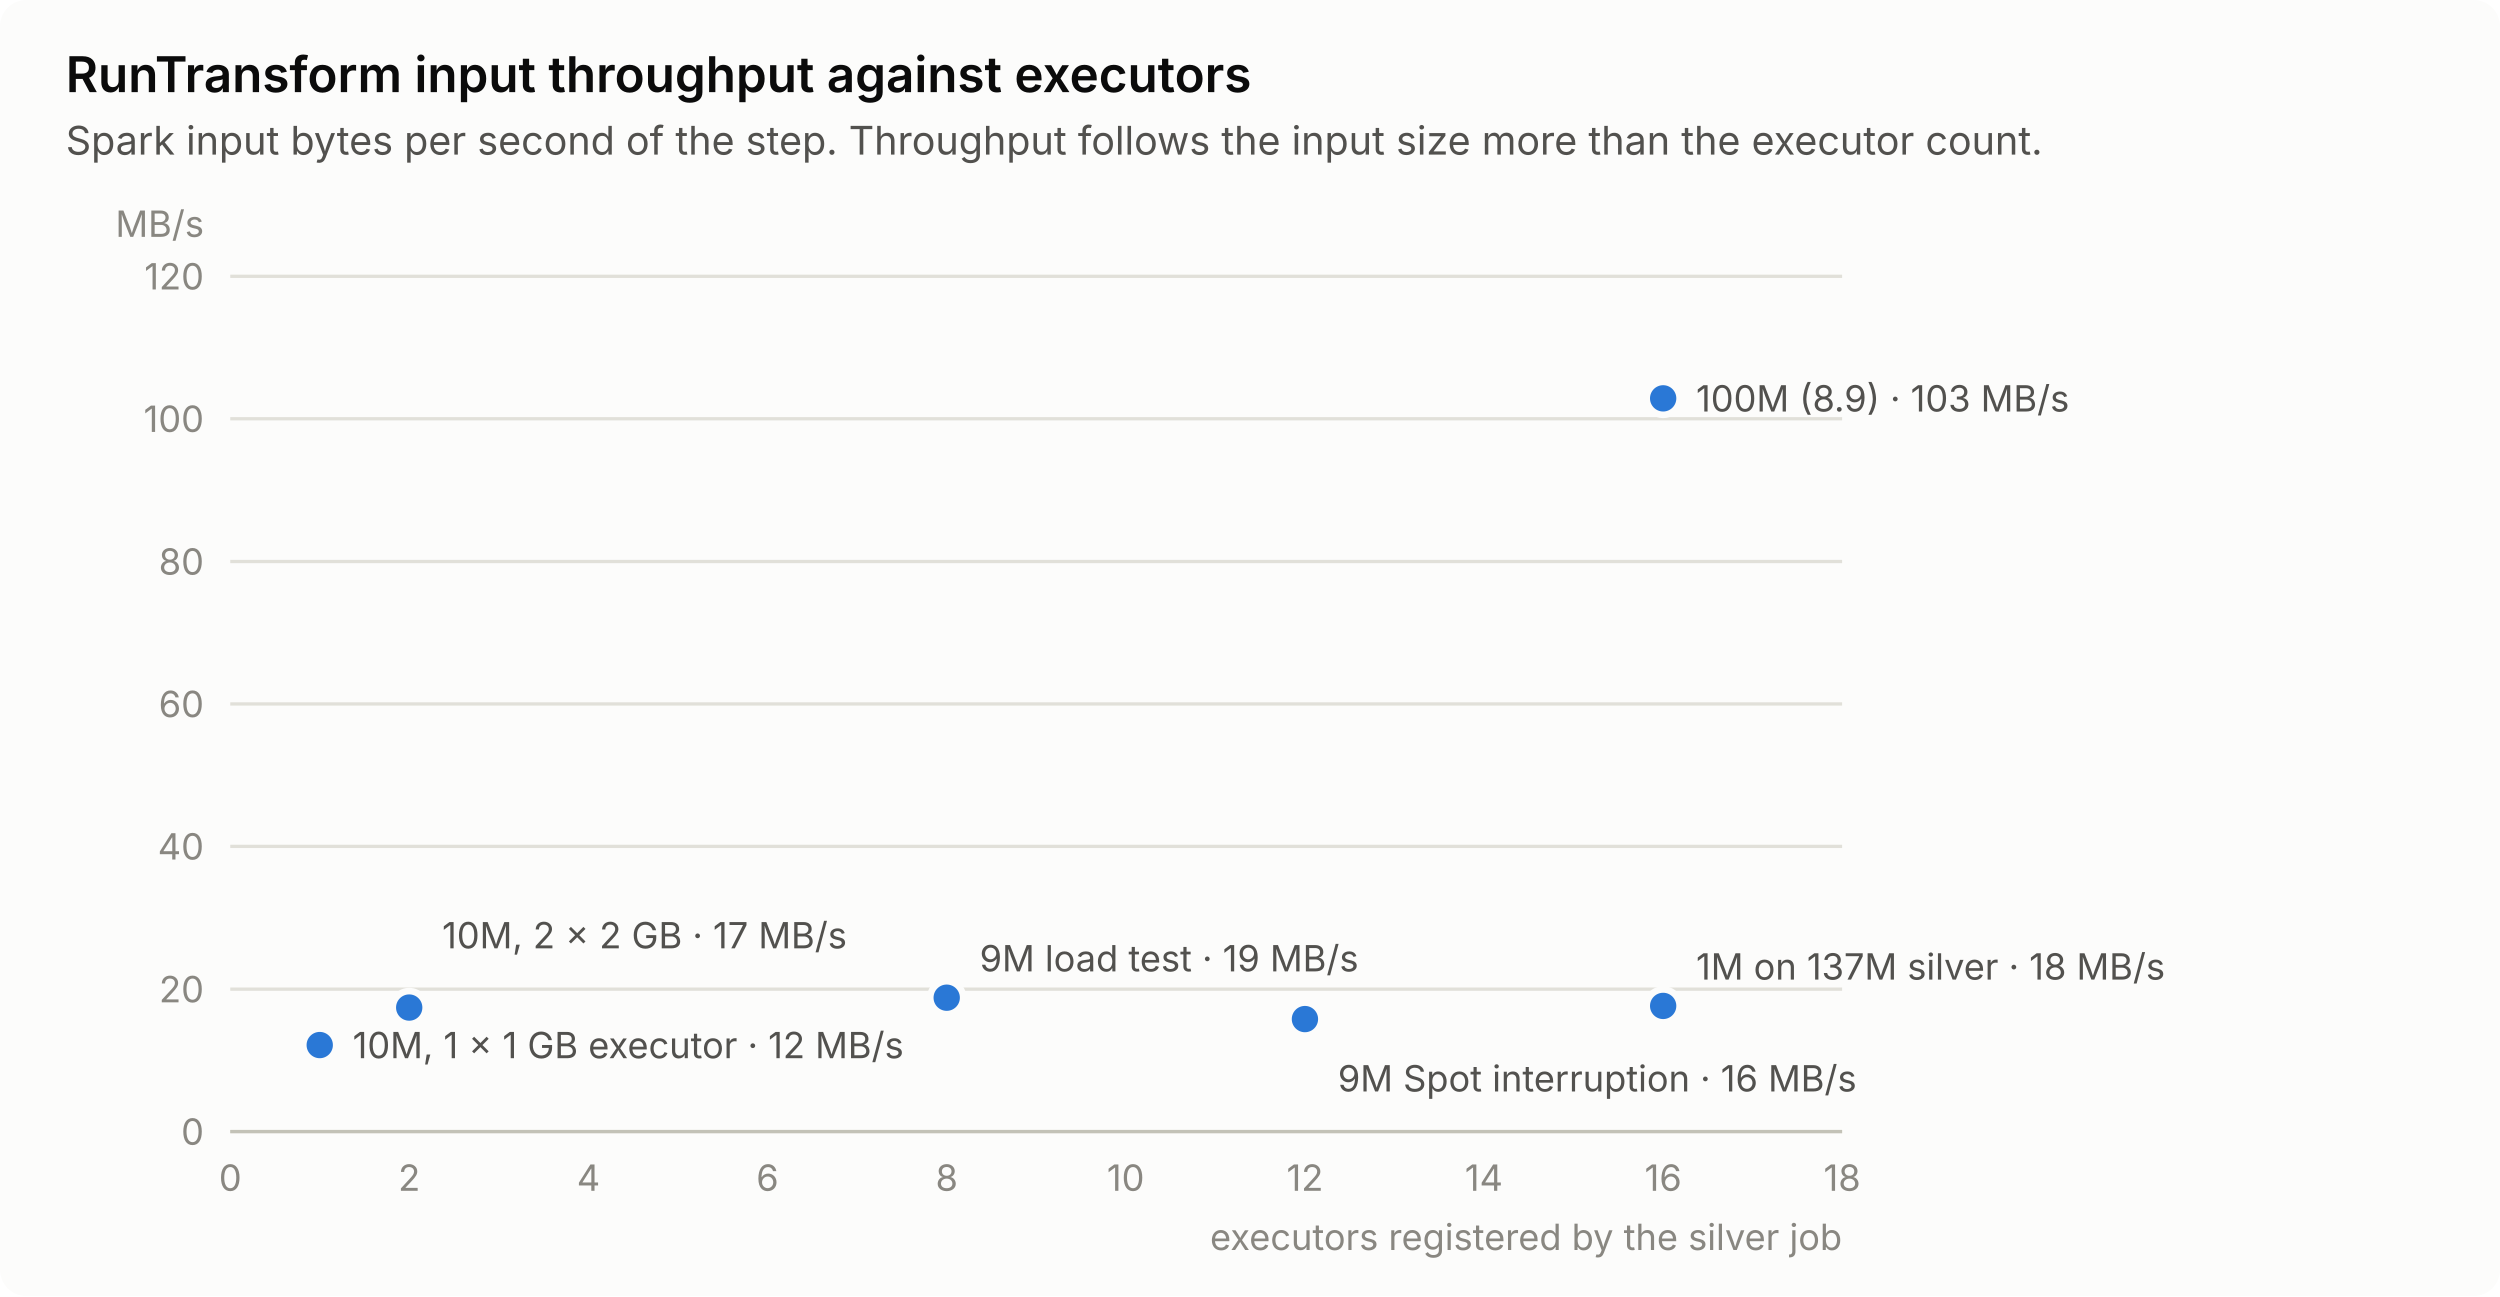
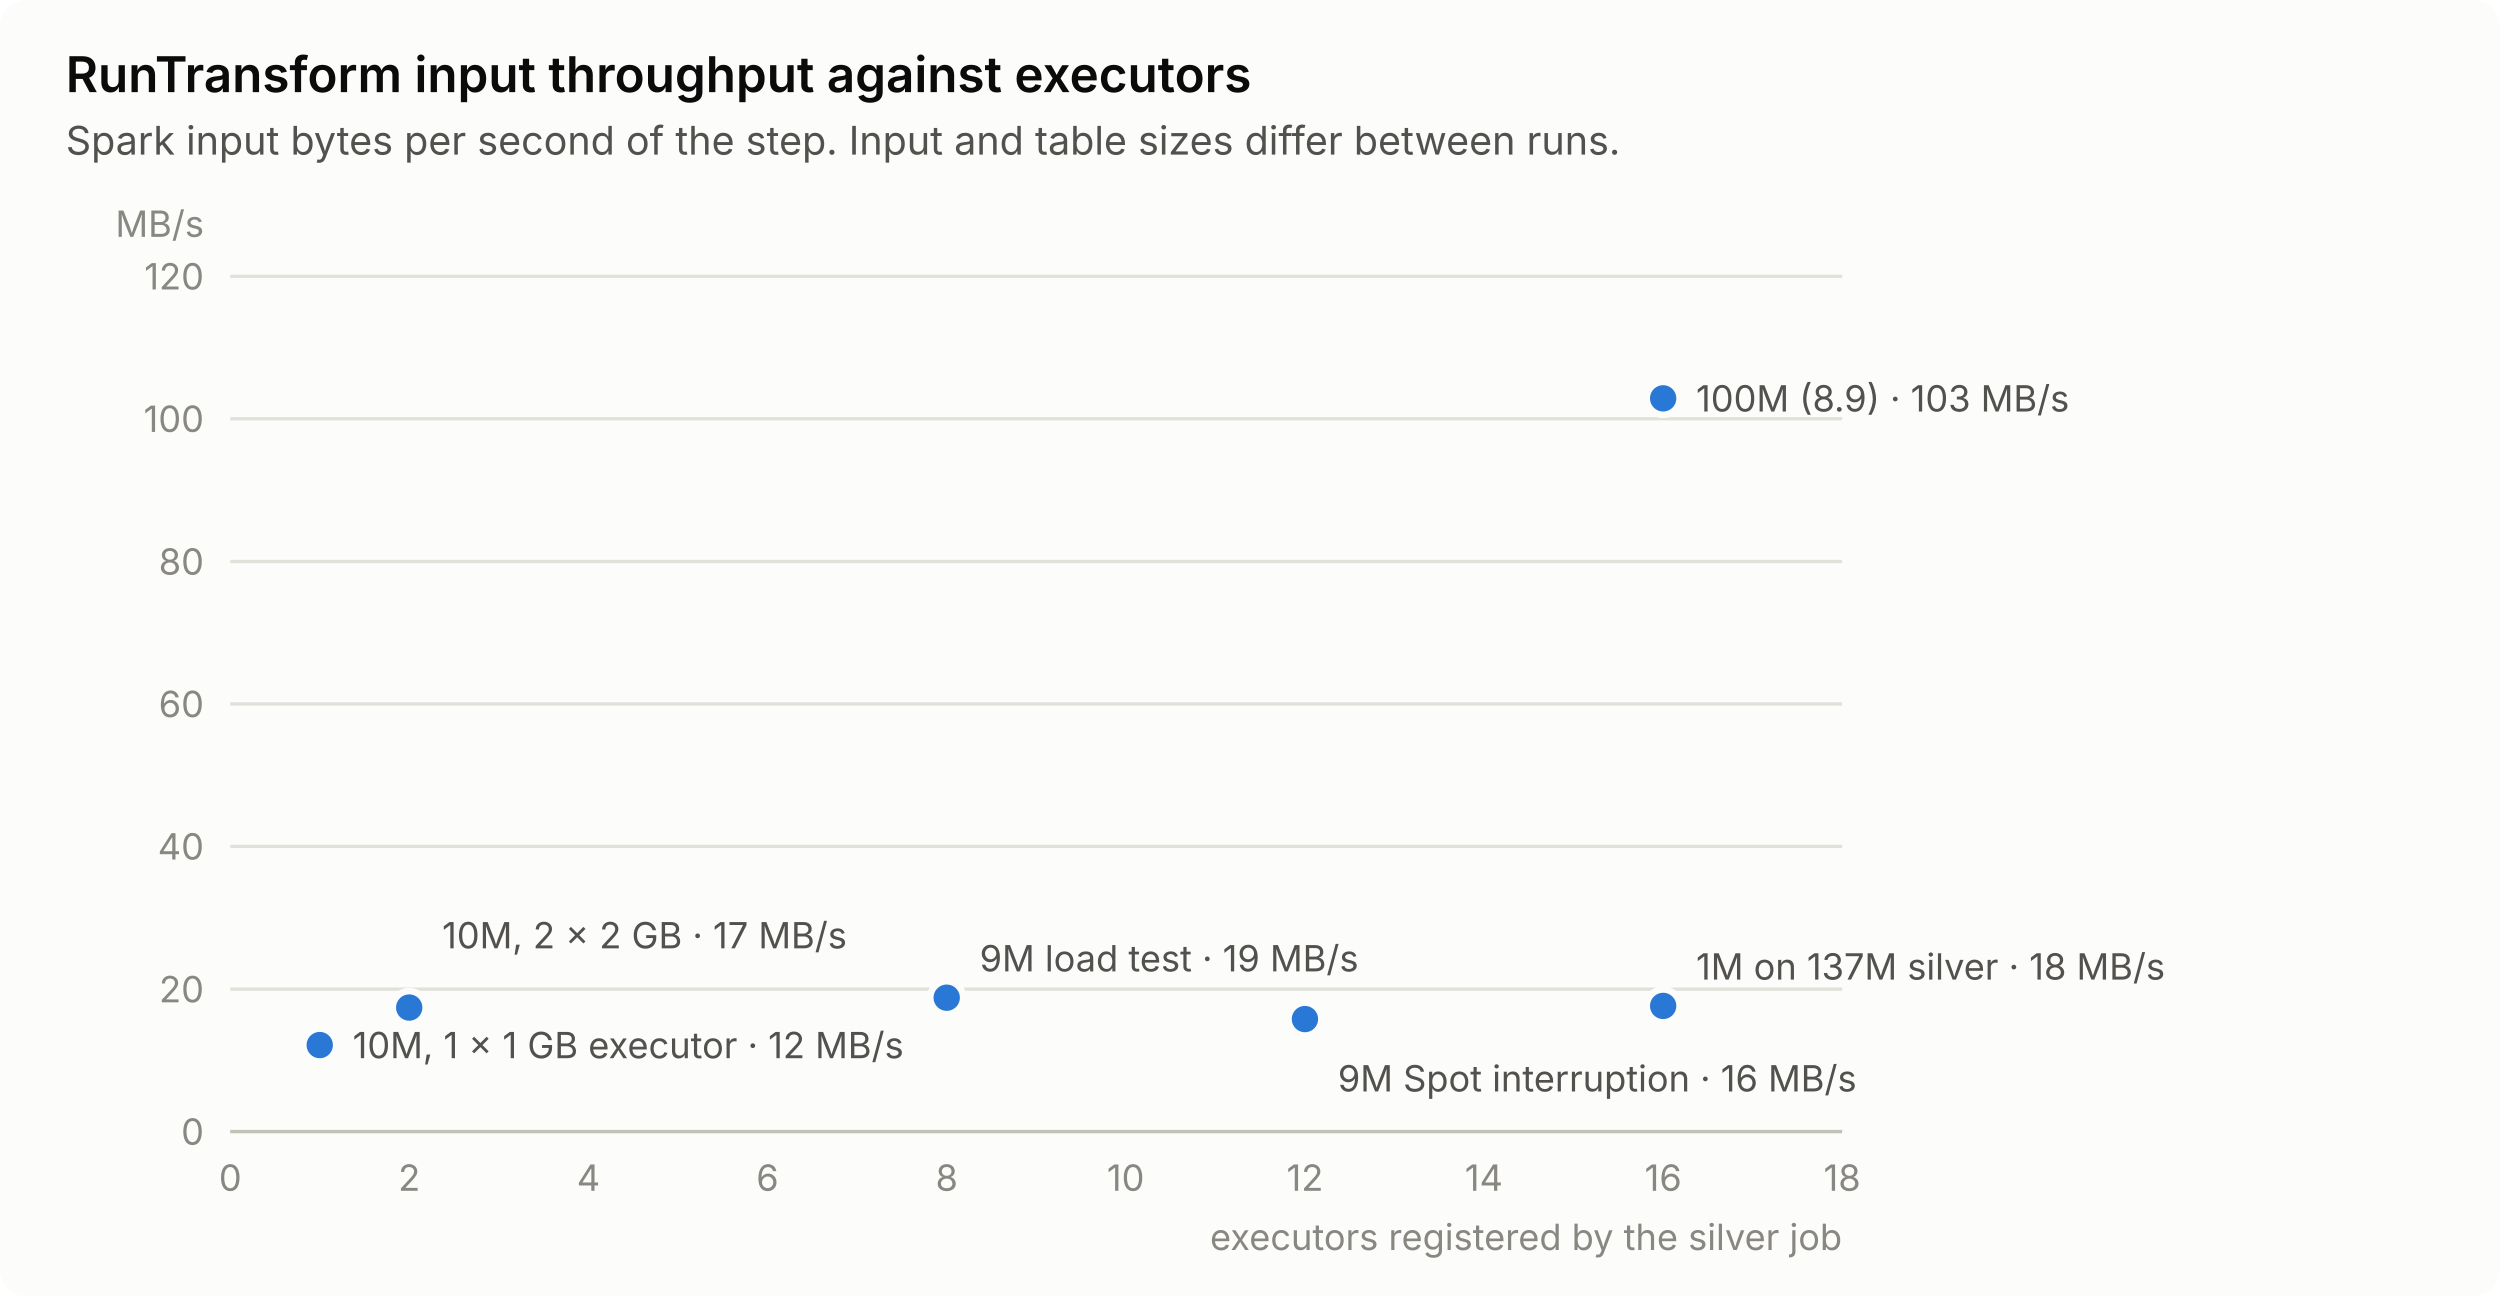
<svg xmlns="http://www.w3.org/2000/svg" width="760" height="394" viewBox="0 0 760 394" role="img" aria-label="RunTransform input throughput against executors">
  <style>
  .surface { fill: #fcfcfb; }
  .ink { fill: #0b0b0b; }
  .ink2 { fill: #52514e; }
  .muted { fill: #898781; }
  .grid { stroke: #e1e0d9; }
  .axis { stroke: #c3c2b7; }
  .s1 { fill: #2a78d6; } .s2 { fill: #eb6834; } .s3 { fill: #1baf7a; } .s4 { fill: #eda100; }
  .gap { stroke: #fcfcfb; }
  @media (prefers-color-scheme: dark) {
    .surface { fill: #1a1a19; }
    .ink { fill: #f0efec; }
    .ink2 { fill: #c3c2b7; }
    .grid { stroke: #2c2c2a; }
    .axis { stroke: #383835; }
    .s1 { fill: #3987e5; } .s2 { fill: #d95926; } .s3 { fill: #199e70; } .s4 { fill: #c98500; }
    .gap { stroke: #1a1a19; }
  }
  text { font-family: system-ui, -apple-system, "Segoe UI", sans-serif; }
  .t { font-size: 15px; font-weight: 600; }
  .st { font-size: 12px; }
  .l { font-size: 12px; }
  .tick { font-size: 11px; font-variant-numeric: tabular-nums; }
</style>
  <rect class="surface" fill="#fcfcfb" width="760" height="394" rx="8" />
  <text class="t ink" fill="#0b0b0b" x="20" y="28">RunTransform input throughput against executors</text>
-   <text class="st ink2" fill="#52514e" x="20" y="47">Spark input bytes per second of the step. Throughput follows the input size more than the executor count.</text>
+   <text class="st ink2" fill="#52514e" x="20" y="47">Spark input bytes per second of the step. Input and table sizes differ between runs.</text>
  <line class="grid" stroke="#e1e0d9" x1="70" y1="344.0" x2="560" y2="344.0" stroke-width="1" />
  <text class="tick muted" fill="#898781" x="62" y="348.0" text-anchor="end">0</text>
  <line class="grid" stroke="#e1e0d9" x1="70" y1="300.7" x2="560" y2="300.7" stroke-width="1" />
  <text class="tick muted" fill="#898781" x="62" y="304.7" text-anchor="end">20</text>
  <line class="grid" stroke="#e1e0d9" x1="70" y1="257.3" x2="560" y2="257.3" stroke-width="1" />
  <text class="tick muted" fill="#898781" x="62" y="261.3" text-anchor="end">40</text>
  <line class="grid" stroke="#e1e0d9" x1="70" y1="214.0" x2="560" y2="214.0" stroke-width="1" />
  <text class="tick muted" fill="#898781" x="62" y="218.0" text-anchor="end">60</text>
  <line class="grid" stroke="#e1e0d9" x1="70" y1="170.7" x2="560" y2="170.7" stroke-width="1" />
  <text class="tick muted" fill="#898781" x="62" y="174.7" text-anchor="end">80</text>
  <line class="grid" stroke="#e1e0d9" x1="70" y1="127.3" x2="560" y2="127.3" stroke-width="1" />
  <text class="tick muted" fill="#898781" x="62" y="131.3" text-anchor="end">100</text>
  <line class="grid" stroke="#e1e0d9" x1="70" y1="84.0" x2="560" y2="84.0" stroke-width="1" />
  <text class="tick muted" fill="#898781" x="62" y="88.0" text-anchor="end">120</text>
  <text class="tick muted" fill="#898781" x="70.0" y="362" text-anchor="middle">0</text>
  <text class="tick muted" fill="#898781" x="124.4" y="362" text-anchor="middle">2</text>
  <text class="tick muted" fill="#898781" x="178.9" y="362" text-anchor="middle">4</text>
  <text class="tick muted" fill="#898781" x="233.3" y="362" text-anchor="middle">6</text>
  <text class="tick muted" fill="#898781" x="287.8" y="362" text-anchor="middle">8</text>
  <text class="tick muted" fill="#898781" x="342.2" y="362" text-anchor="middle">10</text>
  <text class="tick muted" fill="#898781" x="396.7" y="362" text-anchor="middle">12</text>
  <text class="tick muted" fill="#898781" x="451.1" y="362" text-anchor="middle">14</text>
  <text class="tick muted" fill="#898781" x="505.6" y="362" text-anchor="middle">16</text>
  <text class="tick muted" fill="#898781" x="560.0" y="362" text-anchor="middle">18</text>
  <line class="axis" stroke="#c3c2b7" x1="70" y1="344" x2="560" y2="344" stroke-width="1" />
  <text class="tick muted" fill="#898781" x="560" y="380" text-anchor="end">executors registered by the silver job</text>
  <text class="tick muted" fill="#898781" x="62" y="72" text-anchor="end">MB/s</text>
  <circle class="s1" fill="#2a78d6" cx="97.2" cy="317.7" r="5" />
  <circle cx="97.2" cy="317.7" r="5" fill="none" class="gap" stroke-width="2" />
  <text class="tick ink2" fill="#52514e" x="107.2" y="321.7">10M, 1 × 1 GB executor · 12 MB/s</text>
  <circle class="s1" fill="#2a78d6" cx="124.4" cy="306.3" r="5" />
  <circle cx="124.4" cy="306.3" r="5" fill="none" class="gap" stroke-width="2" />
  <text class="tick ink2" fill="#52514e" x="134.4" y="288.3">10M, 2 × 2 GB · 17 MB/s</text>
  <circle class="s1" fill="#2a78d6" cx="287.8" cy="303.3" r="5" />
  <circle cx="287.8" cy="303.3" r="5" fill="none" class="gap" stroke-width="2" />
  <text class="tick ink2" fill="#52514e" x="297.8" y="295.3">9M load test · 19 MB/s</text>
  <circle class="s1" fill="#2a78d6" cx="396.7" cy="309.8" r="5" />
  <circle cx="396.7" cy="309.8" r="5" fill="none" class="gap" stroke-width="2" />
  <text class="tick ink2" fill="#52514e" x="406.7" y="331.8">9M Spot interruption · 16 MB/s</text>
  <circle class="s1" fill="#2a78d6" cx="505.6" cy="121.1" r="5" />
  <circle cx="505.6" cy="121.1" r="5" fill="none" class="gap" stroke-width="2" />
  <text class="tick ink2" fill="#52514e" x="515.6" y="125.1">100M (8.9) · 103 MB/s</text>
  <circle class="s1" fill="#2a78d6" cx="505.6" cy="305.8" r="5" />
  <circle cx="505.6" cy="305.8" r="5" fill="none" class="gap" stroke-width="2" />
  <text class="tick ink2" fill="#52514e" x="515.6" y="297.8">1M on 137M silver · 18 MB/s</text>
</svg>
